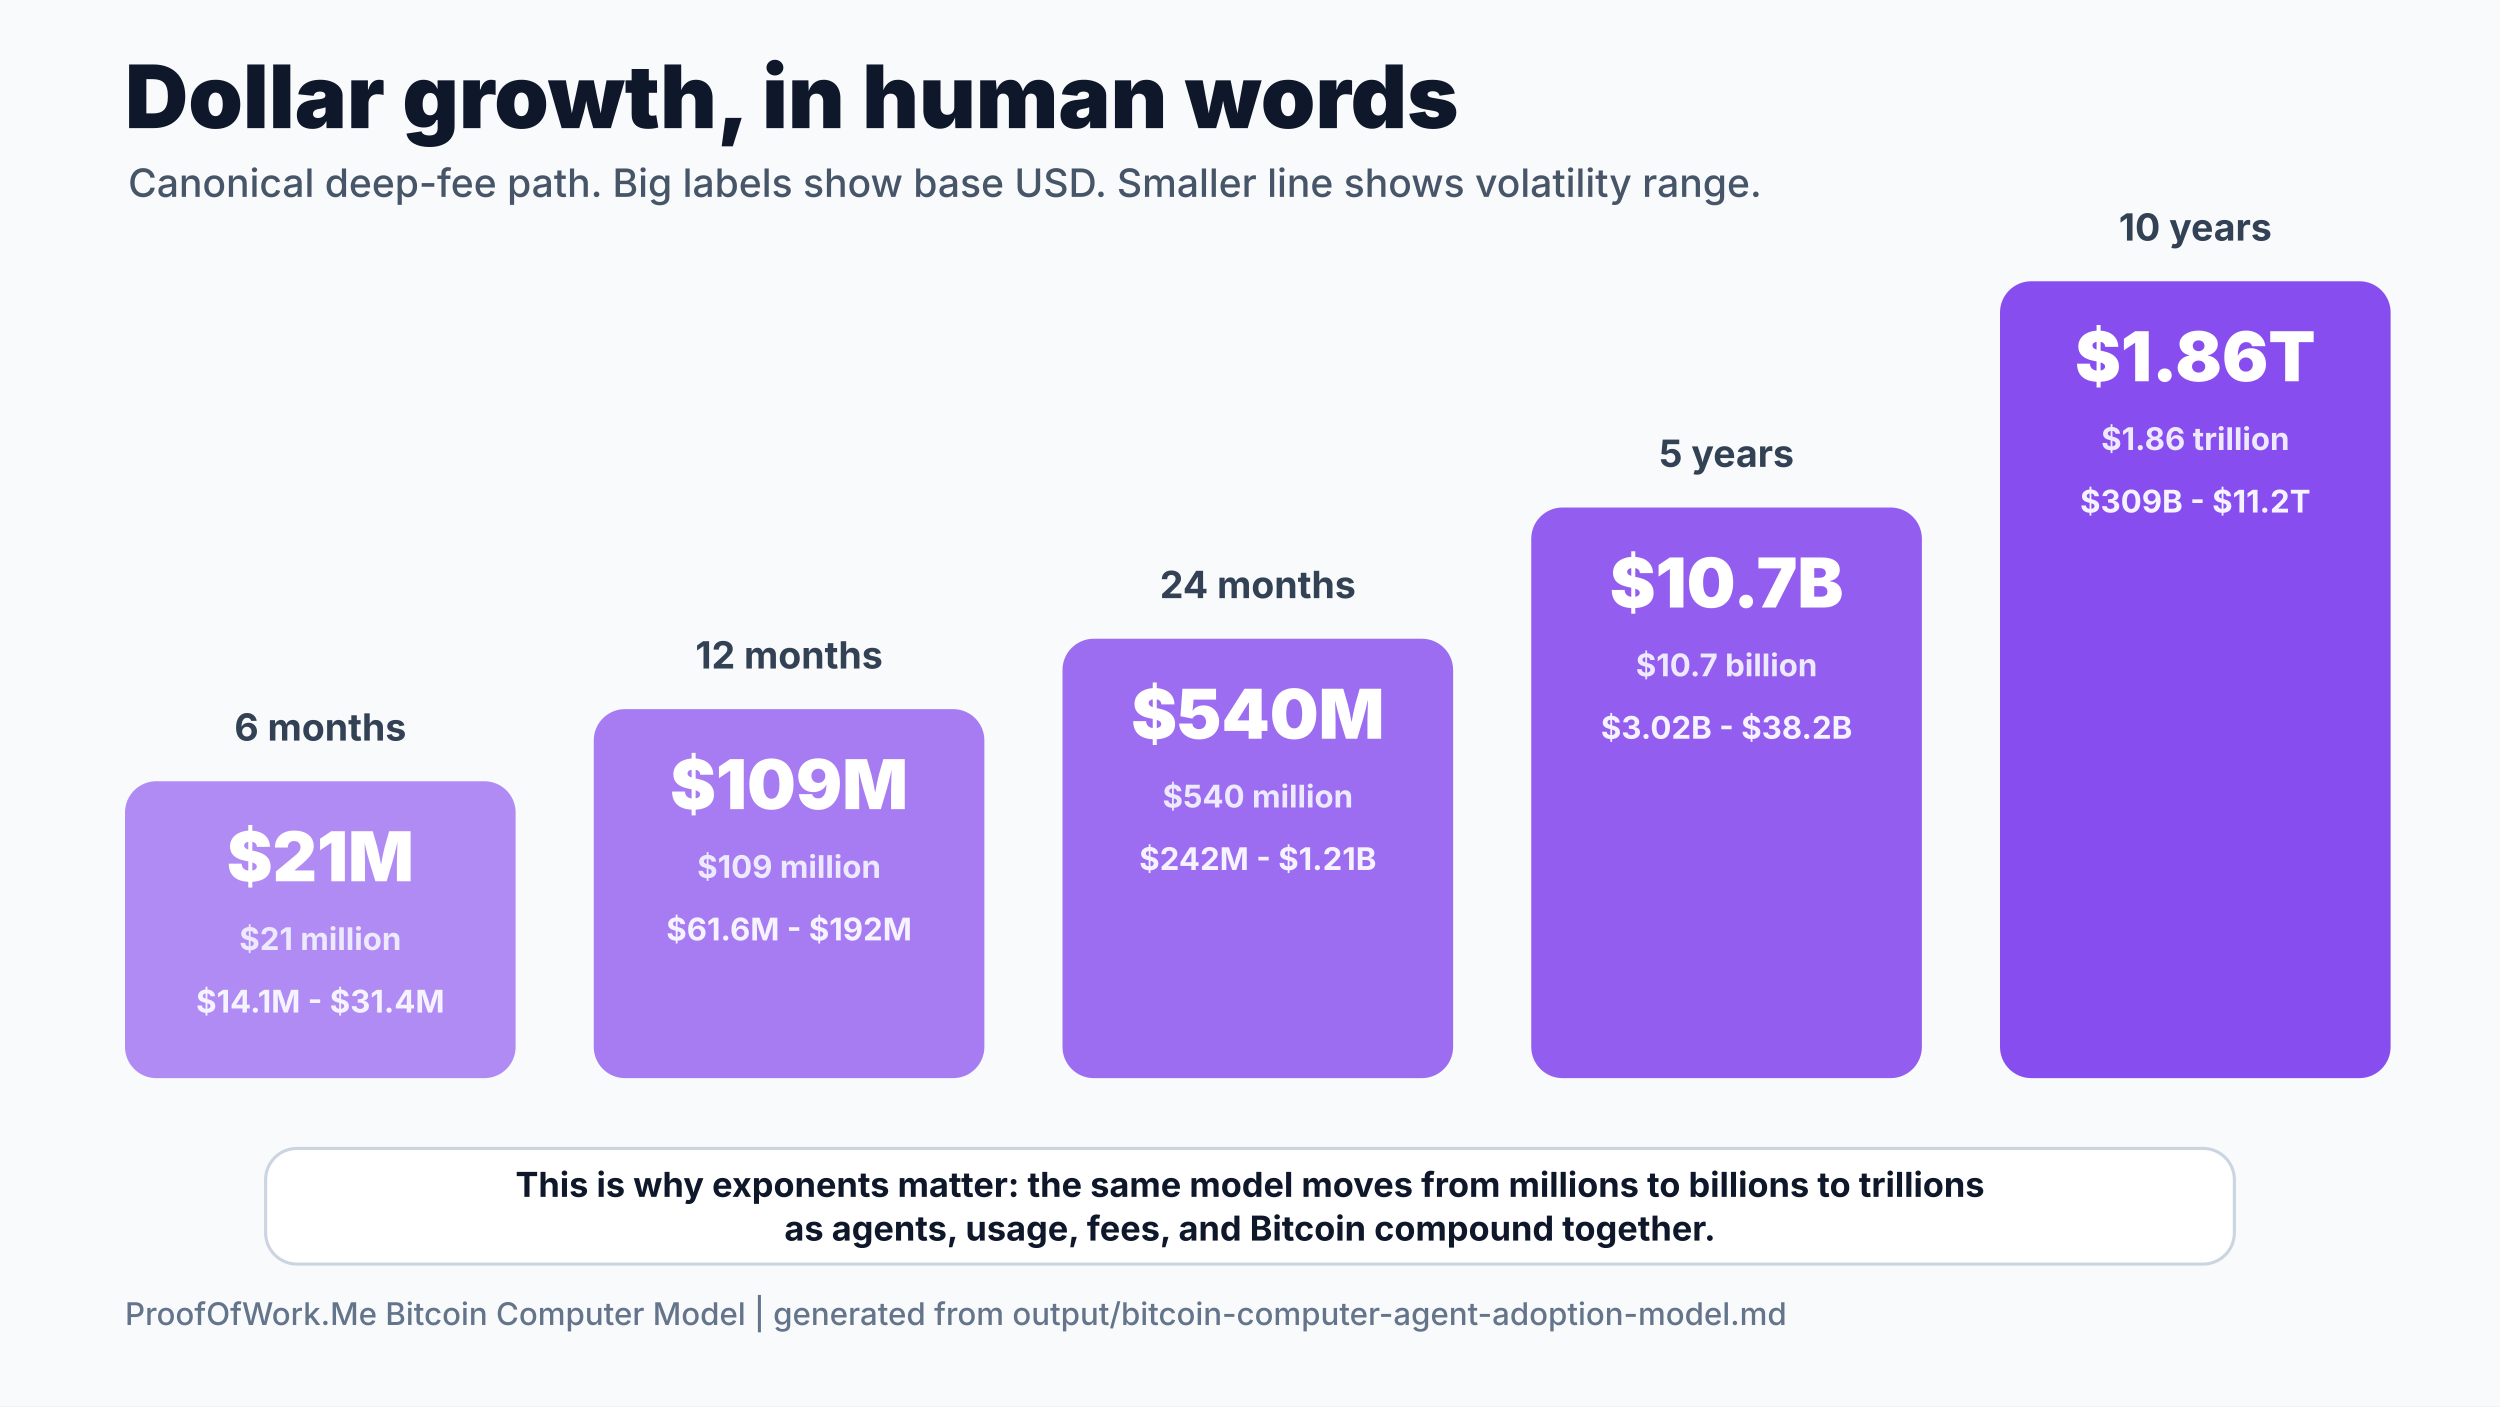
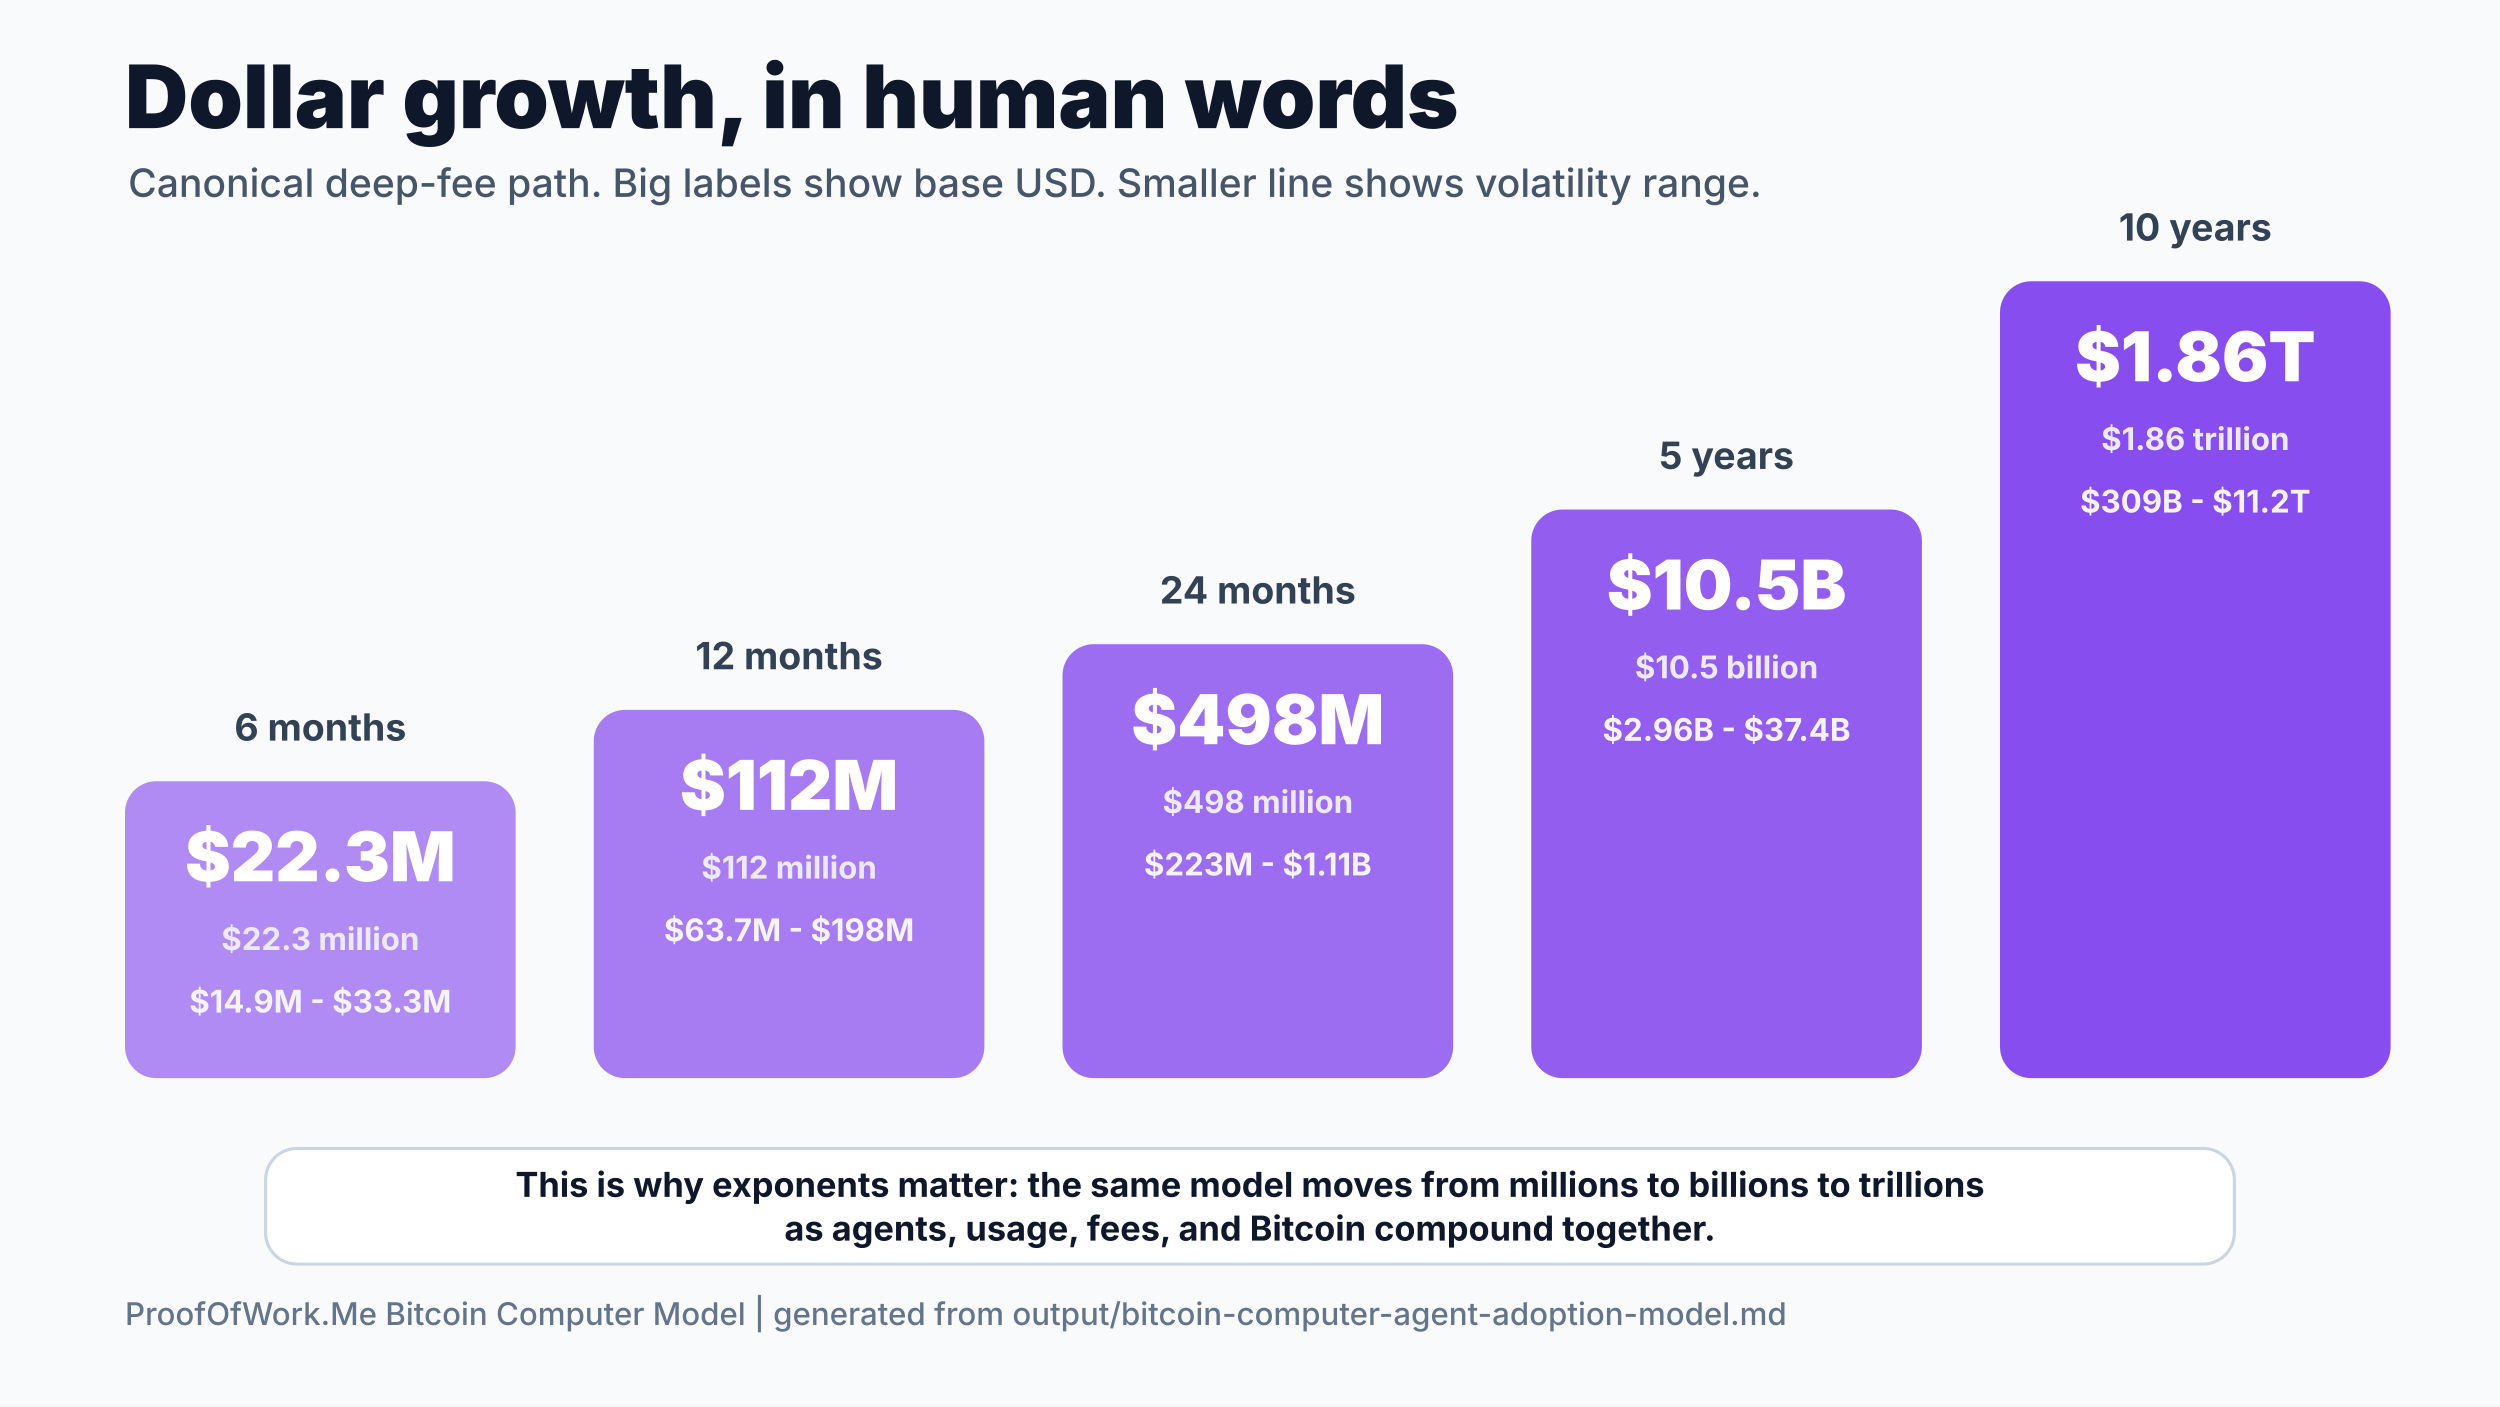
<svg xmlns="http://www.w3.org/2000/svg" width="1600" height="900" viewBox="0 0 1600 900">
  <rect width="1600" height="900" fill="#f8fafc" />
  <text x="80" y="82" text-anchor="start" font-family="Inter, ui-sans-serif, system-ui, -apple-system, BlinkMacSystemFont, Segoe UI, sans-serif" font-size="56" font-weight="850" fill="#0f172a">Dollar growth, in human words</text>
  <text x="82" y="126" text-anchor="start" font-family="Inter, ui-sans-serif, system-ui, -apple-system, BlinkMacSystemFont, Segoe UI, sans-serif" font-size="25" font-weight="500" fill="#475569">Canonical deep-fee path. Big labels show base USD. Smaller line shows volatility range.</text>
  <rect x="80" y="500" width="250" height="190" rx="20" fill="#7c3aed" opacity="0.58" />
  <text x="205" y="474" text-anchor="middle" font-family="Inter, ui-sans-serif, system-ui, -apple-system, BlinkMacSystemFont, Segoe UI, sans-serif" font-size="24" font-weight="750" fill="#334155">6 months</text>
-   <text x="205" y="564" text-anchor="middle" font-family="Inter, ui-sans-serif, system-ui, -apple-system, BlinkMacSystemFont, Segoe UI, sans-serif" font-size="44" font-weight="900" fill="#ffffff">$21M</text>
-   <text x="205" y="608" text-anchor="middle" font-family="Inter, ui-sans-serif, system-ui, -apple-system, BlinkMacSystemFont, Segoe UI, sans-serif" font-size="20" font-weight="650" fill="#ede9fe">$21 million</text>
-   <text x="205" y="648" text-anchor="middle" font-family="Inter, ui-sans-serif, system-ui, -apple-system, BlinkMacSystemFont, Segoe UI, sans-serif" font-size="20" font-weight="650" fill="#f5f3ff">$14.1M - $31.4M</text>
-   <rect x="380" y="453.839" width="250" height="236.161" rx="20" fill="#7c3aed" opacity="0.66" />
-   <text x="505" y="427.839" text-anchor="middle" font-family="Inter, ui-sans-serif, system-ui, -apple-system, BlinkMacSystemFont, Segoe UI, sans-serif" font-size="24" font-weight="750" fill="#334155">12 months</text>
-   <text x="505" y="517.839" text-anchor="middle" font-family="Inter, ui-sans-serif, system-ui, -apple-system, BlinkMacSystemFont, Segoe UI, sans-serif" font-size="44" font-weight="900" fill="#ffffff">$109M</text>
-   <text x="505" y="561.839" text-anchor="middle" font-family="Inter, ui-sans-serif, system-ui, -apple-system, BlinkMacSystemFont, Segoe UI, sans-serif" font-size="20" font-weight="650" fill="#ede9fe">$109 million</text>
-   <text x="505" y="601.839" text-anchor="middle" font-family="Inter, ui-sans-serif, system-ui, -apple-system, BlinkMacSystemFont, Segoe UI, sans-serif" font-size="20" font-weight="650" fill="#f5f3ff">$61.6M - $192M</text>
-   <rect x="680" y="408.796" width="250" height="281.204" rx="20" fill="#7c3aed" opacity="0.74" />
-   <text x="805" y="382.796" text-anchor="middle" font-family="Inter, ui-sans-serif, system-ui, -apple-system, BlinkMacSystemFont, Segoe UI, sans-serif" font-size="24" font-weight="750" fill="#334155">24 months</text>
-   <text x="805" y="472.796" text-anchor="middle" font-family="Inter, ui-sans-serif, system-ui, -apple-system, BlinkMacSystemFont, Segoe UI, sans-serif" font-size="44" font-weight="900" fill="#ffffff">$540M</text>
-   <text x="805" y="516.796" text-anchor="middle" font-family="Inter, ui-sans-serif, system-ui, -apple-system, BlinkMacSystemFont, Segoe UI, sans-serif" font-size="20" font-weight="650" fill="#ede9fe">$540 million</text>
-   <text x="805" y="556.796" text-anchor="middle" font-family="Inter, ui-sans-serif, system-ui, -apple-system, BlinkMacSystemFont, Segoe UI, sans-serif" font-size="20" font-weight="650" fill="#f5f3ff">$242M - $1.21B</text>
-   <rect x="980" y="324.81" width="250" height="365.19" rx="20" fill="#7c3aed" opacity="0.82" />
-   <text x="1105" y="298.81" text-anchor="middle" font-family="Inter, ui-sans-serif, system-ui, -apple-system, BlinkMacSystemFont, Segoe UI, sans-serif" font-size="24" font-weight="750" fill="#334155">5 years</text>
-   <text x="1105" y="388.81" text-anchor="middle" font-family="Inter, ui-sans-serif, system-ui, -apple-system, BlinkMacSystemFont, Segoe UI, sans-serif" font-size="44" font-weight="900" fill="#ffffff">$10.7B</text>
-   <text x="1105" y="432.81" text-anchor="middle" font-family="Inter, ui-sans-serif, system-ui, -apple-system, BlinkMacSystemFont, Segoe UI, sans-serif" font-size="20" font-weight="650" fill="#ede9fe">$10.7 billion</text>
-   <text x="1105" y="472.81" text-anchor="middle" font-family="Inter, ui-sans-serif, system-ui, -apple-system, BlinkMacSystemFont, Segoe UI, sans-serif" font-size="20" font-weight="650" fill="#f5f3ff">$3.02B - $38.2B</text>
+   <text x="205" y="564" text-anchor="middle" font-family="Inter, ui-sans-serif, system-ui, -apple-system, BlinkMacSystemFont, Segoe UI, sans-serif" font-size="44" font-weight="900" fill="#ffffff">$22.3M</text>
+   <text x="205" y="608" text-anchor="middle" font-family="Inter, ui-sans-serif, system-ui, -apple-system, BlinkMacSystemFont, Segoe UI, sans-serif" font-size="20" font-weight="650" fill="#ede9fe">$22.3 million</text>
+   <text x="205" y="648" text-anchor="middle" font-family="Inter, ui-sans-serif, system-ui, -apple-system, BlinkMacSystemFont, Segoe UI, sans-serif" font-size="20" font-weight="650" fill="#f5f3ff">$14.9M - $33.3M</text>
+   <rect x="380" y="454.315" width="250" height="235.685" rx="20" fill="#7c3aed" opacity="0.66" />
+   <text x="505" y="428.315" text-anchor="middle" font-family="Inter, ui-sans-serif, system-ui, -apple-system, BlinkMacSystemFont, Segoe UI, sans-serif" font-size="24" font-weight="750" fill="#334155">12 months</text>
+   <text x="505" y="518.315" text-anchor="middle" font-family="Inter, ui-sans-serif, system-ui, -apple-system, BlinkMacSystemFont, Segoe UI, sans-serif" font-size="44" font-weight="900" fill="#ffffff">$112M</text>
+   <text x="505" y="562.315" text-anchor="middle" font-family="Inter, ui-sans-serif, system-ui, -apple-system, BlinkMacSystemFont, Segoe UI, sans-serif" font-size="20" font-weight="650" fill="#ede9fe">$112 million</text>
+   <text x="505" y="602.315" text-anchor="middle" font-family="Inter, ui-sans-serif, system-ui, -apple-system, BlinkMacSystemFont, Segoe UI, sans-serif" font-size="20" font-weight="650" fill="#f5f3ff">$63.7M - $198M</text>
+   <rect x="680" y="412.274" width="250" height="277.726" rx="20" fill="#7c3aed" opacity="0.74" />
+   <text x="805" y="386.274" text-anchor="middle" font-family="Inter, ui-sans-serif, system-ui, -apple-system, BlinkMacSystemFont, Segoe UI, sans-serif" font-size="24" font-weight="750" fill="#334155">24 months</text>
+   <text x="805" y="476.274" text-anchor="middle" font-family="Inter, ui-sans-serif, system-ui, -apple-system, BlinkMacSystemFont, Segoe UI, sans-serif" font-size="44" font-weight="900" fill="#ffffff">$498M</text>
+   <text x="805" y="520.274" text-anchor="middle" font-family="Inter, ui-sans-serif, system-ui, -apple-system, BlinkMacSystemFont, Segoe UI, sans-serif" font-size="20" font-weight="650" fill="#ede9fe">$498 million</text>
+   <text x="805" y="560.274" text-anchor="middle" font-family="Inter, ui-sans-serif, system-ui, -apple-system, BlinkMacSystemFont, Segoe UI, sans-serif" font-size="20" font-weight="650" fill="#f5f3ff">$223M - $1.11B</text>
+   <rect x="980" y="326.099" width="250" height="363.901" rx="20" fill="#7c3aed" opacity="0.82" />
+   <text x="1105" y="300.099" text-anchor="middle" font-family="Inter, ui-sans-serif, system-ui, -apple-system, BlinkMacSystemFont, Segoe UI, sans-serif" font-size="24" font-weight="750" fill="#334155">5 years</text>
+   <text x="1105" y="390.099" text-anchor="middle" font-family="Inter, ui-sans-serif, system-ui, -apple-system, BlinkMacSystemFont, Segoe UI, sans-serif" font-size="44" font-weight="900" fill="#ffffff">$10.5B</text>
+   <text x="1105" y="434.099" text-anchor="middle" font-family="Inter, ui-sans-serif, system-ui, -apple-system, BlinkMacSystemFont, Segoe UI, sans-serif" font-size="20" font-weight="650" fill="#ede9fe">$10.5 billion</text>
+   <text x="1105" y="474.099" text-anchor="middle" font-family="Inter, ui-sans-serif, system-ui, -apple-system, BlinkMacSystemFont, Segoe UI, sans-serif" font-size="20" font-weight="650" fill="#f5f3ff">$2.96B - $37.4B</text>
  <rect x="1280" y="180" width="250" height="510" rx="20" fill="#7c3aed" opacity="0.9" />
  <text x="1405" y="154" text-anchor="middle" font-family="Inter, ui-sans-serif, system-ui, -apple-system, BlinkMacSystemFont, Segoe UI, sans-serif" font-size="24" font-weight="750" fill="#334155">10 years</text>
  <text x="1405" y="244" text-anchor="middle" font-family="Inter, ui-sans-serif, system-ui, -apple-system, BlinkMacSystemFont, Segoe UI, sans-serif" font-size="44" font-weight="900" fill="#ffffff">$1.86T</text>
  <text x="1405" y="288" text-anchor="middle" font-family="Inter, ui-sans-serif, system-ui, -apple-system, BlinkMacSystemFont, Segoe UI, sans-serif" font-size="20" font-weight="650" fill="#ede9fe">$1.86 trillion</text>
  <text x="1405" y="328" text-anchor="middle" font-family="Inter, ui-sans-serif, system-ui, -apple-system, BlinkMacSystemFont, Segoe UI, sans-serif" font-size="20" font-weight="650" fill="#f5f3ff">$309B - $11.2T</text>
  <rect x="170" y="735" width="1260" height="74" rx="20" fill="#ffffff" stroke="#cbd5e1" stroke-width="2" />
  <text x="800" y="766" text-anchor="middle" font-family="Inter, ui-sans-serif, system-ui, -apple-system, BlinkMacSystemFont, Segoe UI, sans-serif" font-size="22" font-weight="700" fill="#0f172a">This is why exponents matter: the same model moves from millions to billions to trillions</text>
  <text x="800" y="794" text-anchor="middle" font-family="Inter, ui-sans-serif, system-ui, -apple-system, BlinkMacSystemFont, Segoe UI, sans-serif" font-size="22" font-weight="700" fill="#0f172a">as agents, usage, fees, and Bitcoin compound together.</text>
  <text x="80" y="848" text-anchor="start" font-family="Inter, ui-sans-serif, system-ui, -apple-system, BlinkMacSystemFont, Segoe UI, sans-serif" font-size="20" font-weight="500" fill="#64748b">ProofOfWork.Me Bitcoin Computer Model | generated from output/bitcoin-computer-agent-adoption-model.md</text>
</svg>
